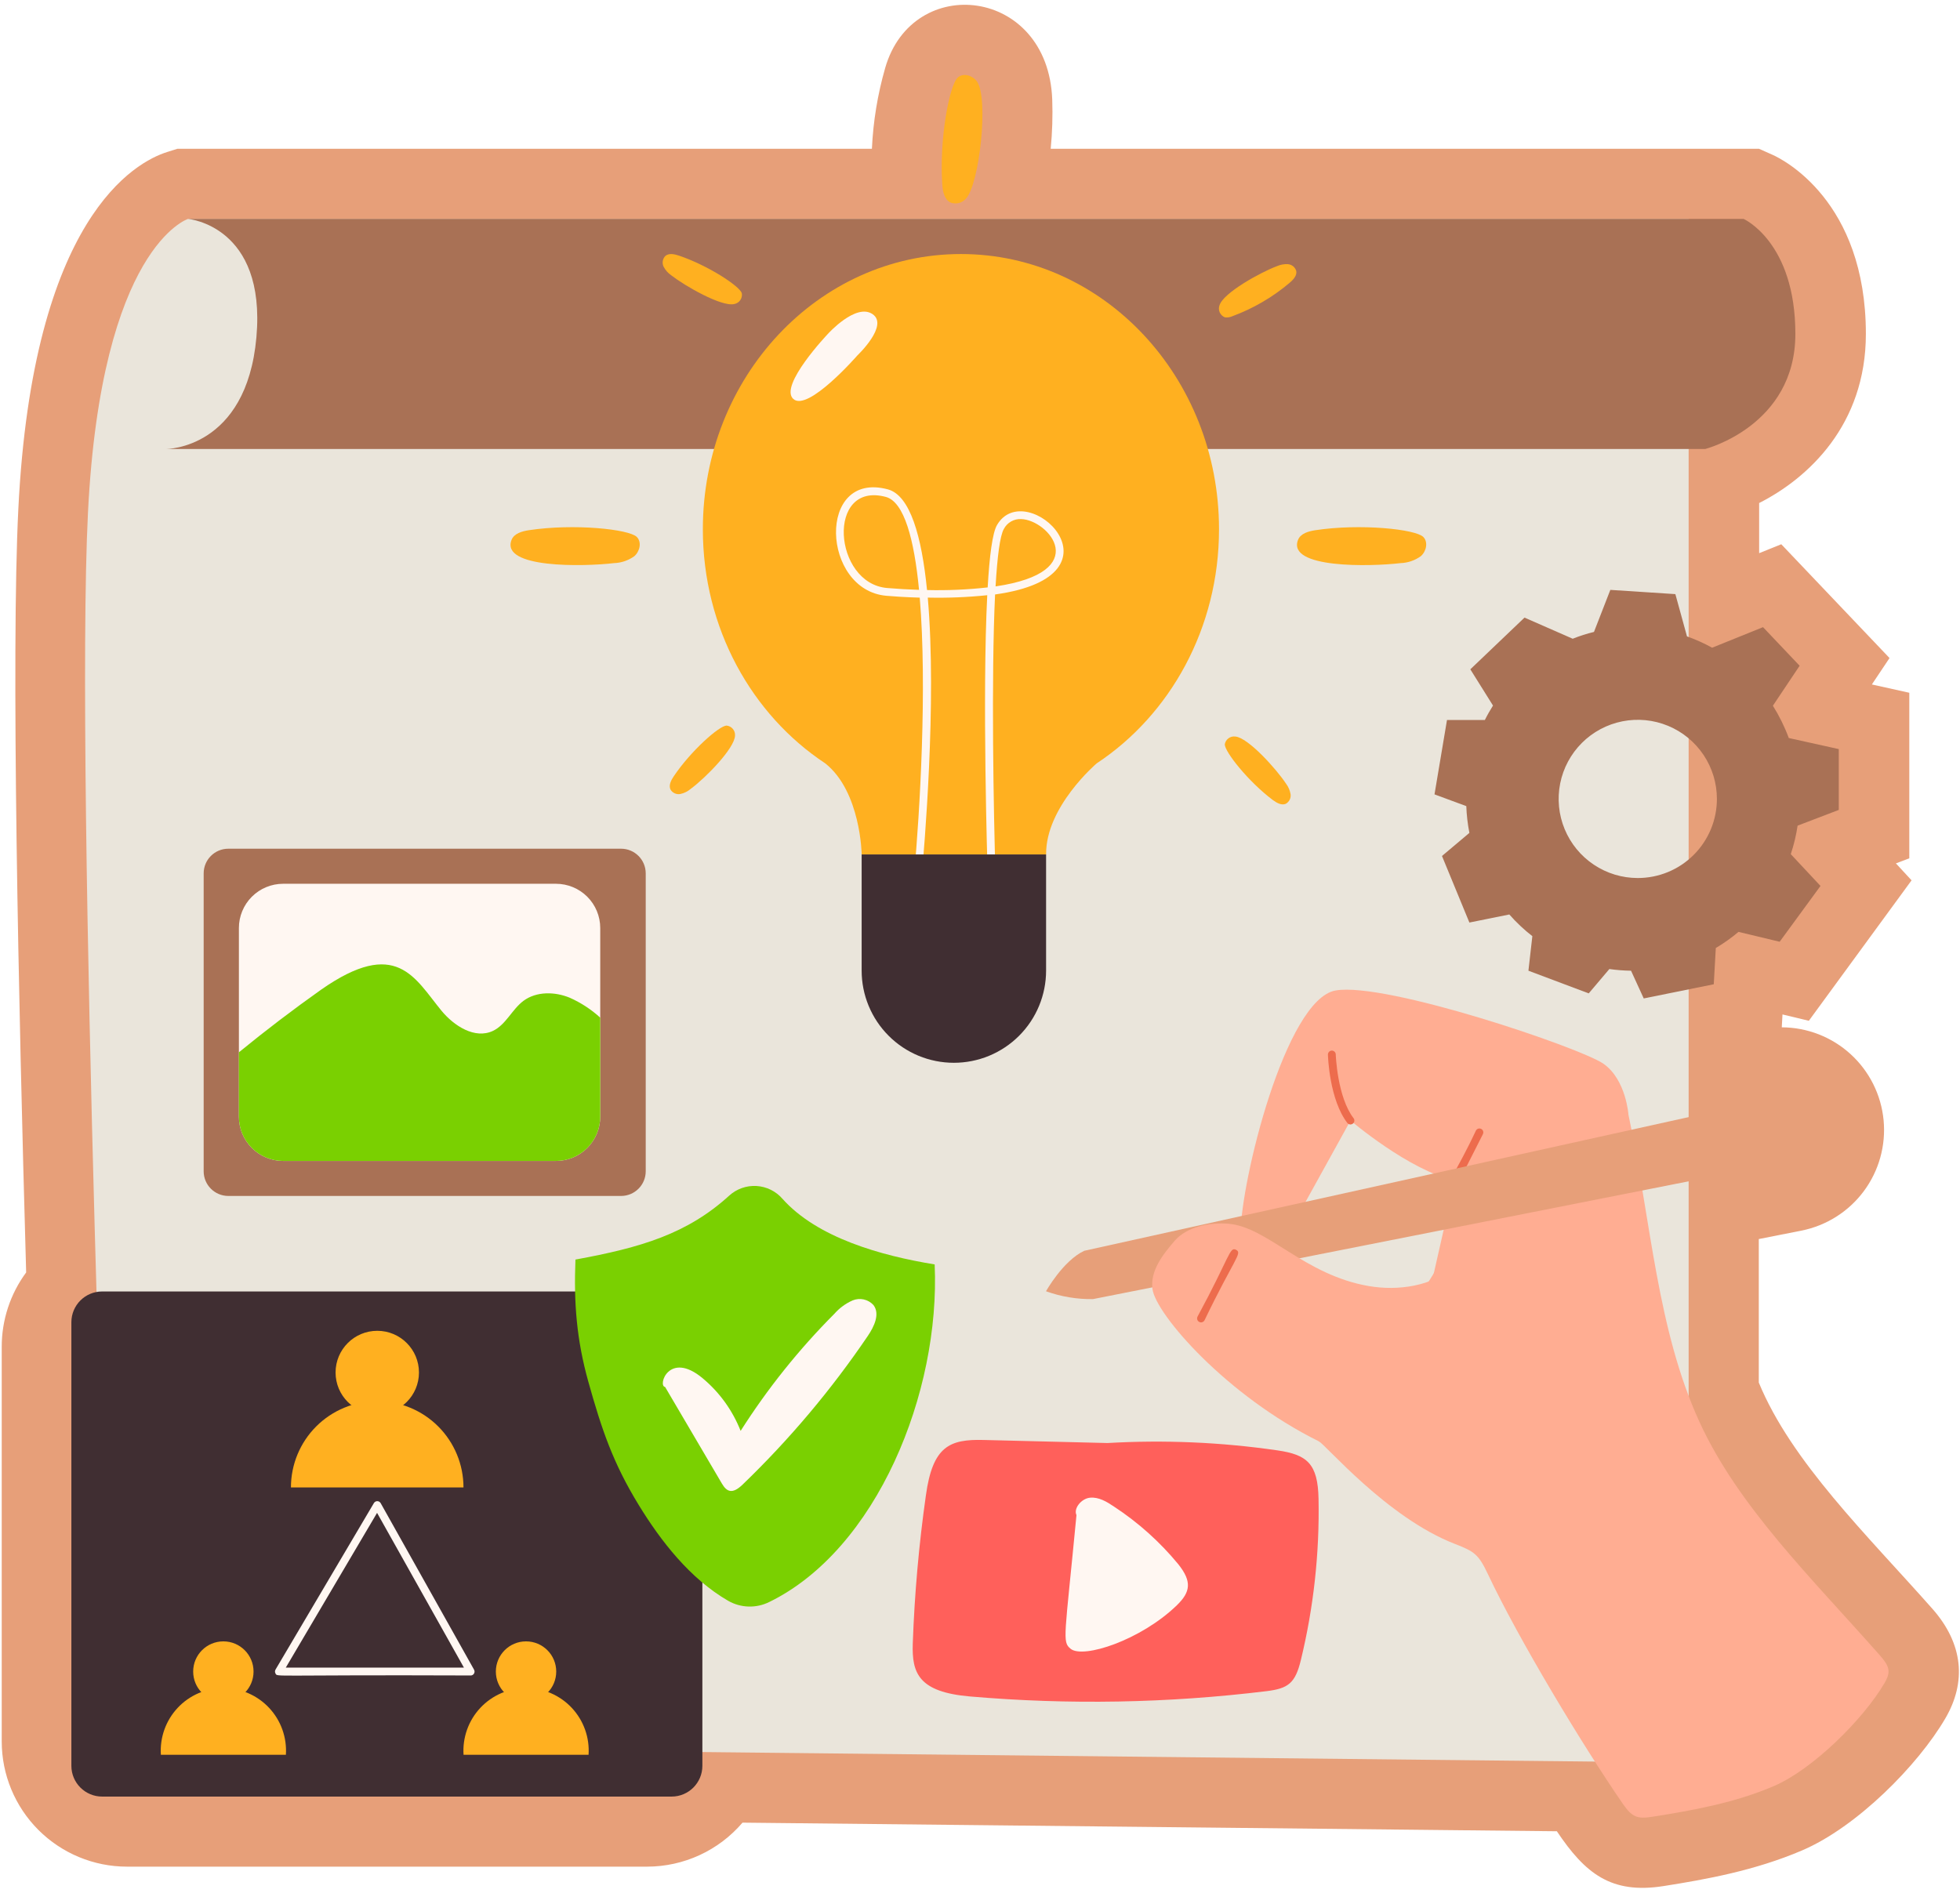
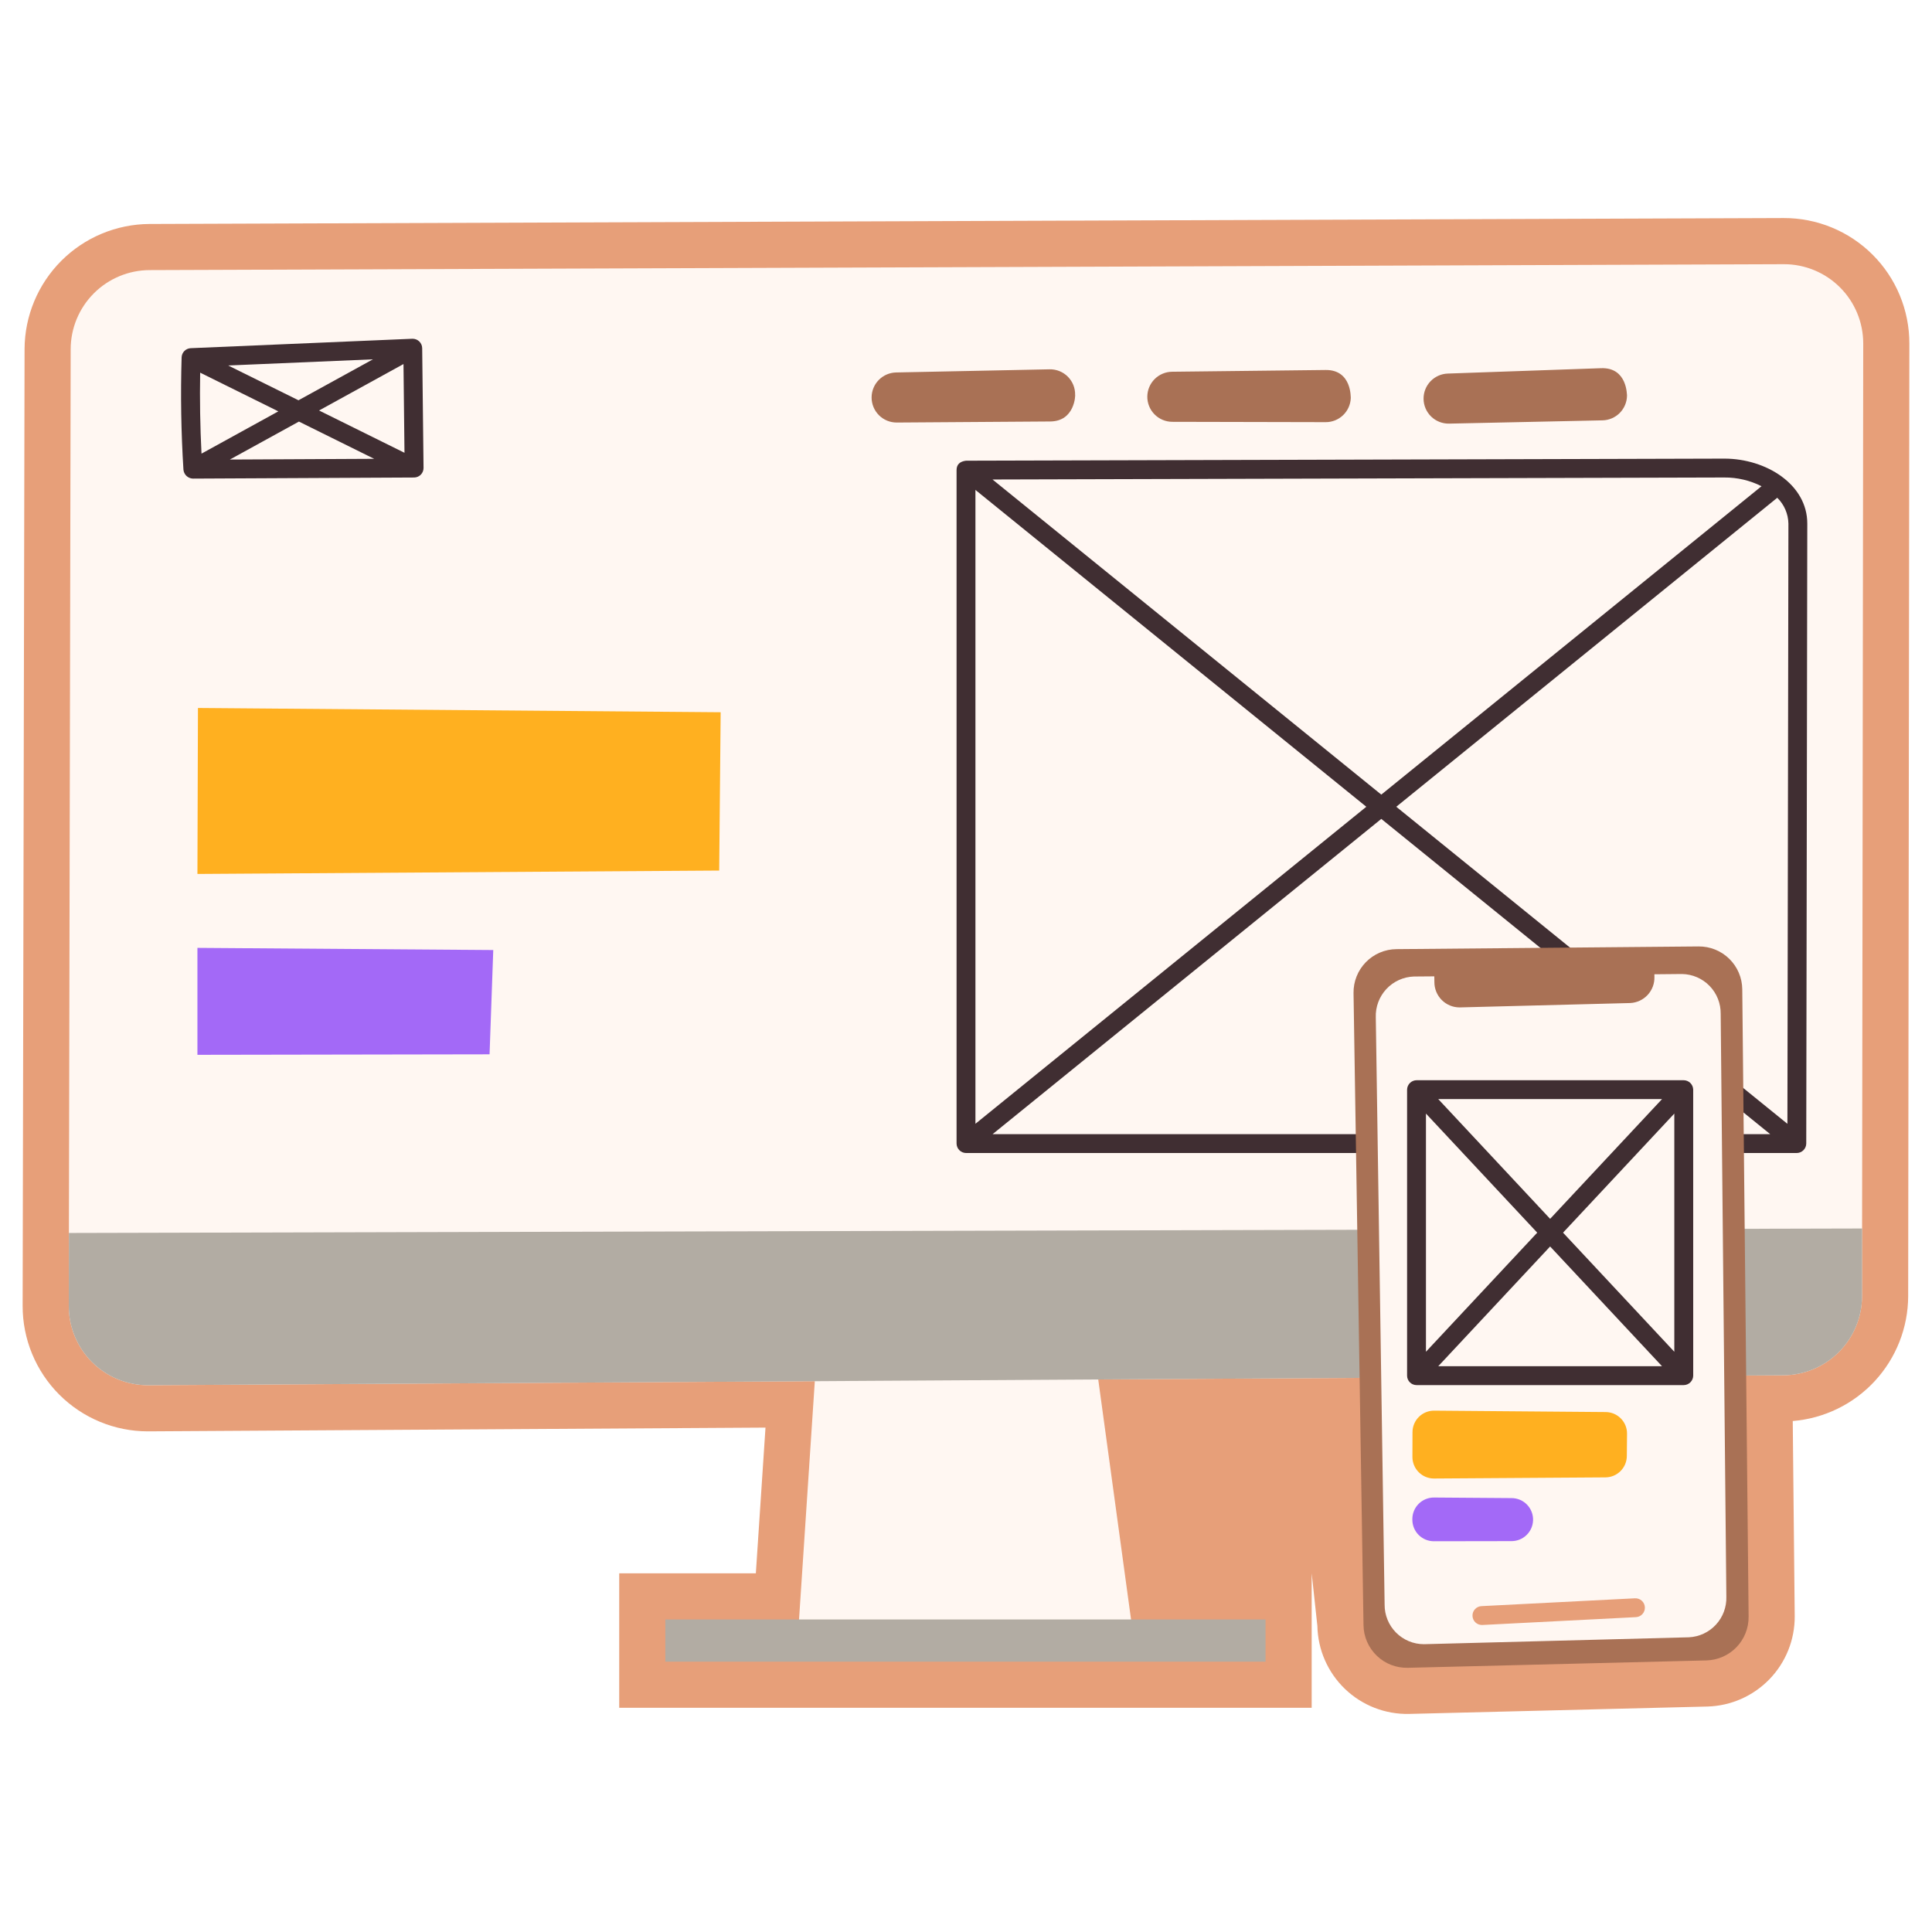
- <svg xmlns="http://www.w3.org/2000/svg" width="352" height="340" viewBox="0 0 352 340" fill="none">
-   <path d="M347.021 288.955C335.251 275.659 321.709 262.545 315.866 248.342V222.566L323.509 221.054C327.994 220.165 331.988 217.642 334.718 213.974C337.447 210.306 338.715 205.754 338.277 201.203C337.839 196.652 335.725 192.426 332.347 189.346C328.968 186.265 324.565 184.55 319.993 184.534L320.12 182.22L324.852 183.359L343.302 158.131L340.489 155.087L342.894 154.173V124.438L336.172 122.947L339.343 118.201L319.902 97.761L315.929 99.364V90.357C324.683 85.927 335.096 76.372 335.096 59.982C335.096 35.992 320.063 28.581 318.348 27.814L315.901 26.724H188.698C188.983 23.785 189.075 20.83 188.973 17.879C188.22 -2.308 163.913 -4.959 158.977 12.191C157.616 16.925 156.814 21.803 156.587 26.724H31.859L30.01 27.308C24.385 29.08 5.879 38.945 3.291 91.454C1.991 117.329 3.291 179.141 4.698 228.563C1.843 232.432 0.305 237.115 0.31 241.923V312.798C0.31 318.765 2.681 324.488 6.9 328.708C11.12 332.927 16.843 335.298 22.81 335.298H116.234C119.488 335.294 122.703 334.585 125.657 333.221C128.611 331.857 131.235 329.869 133.348 327.395L279.599 328.941C284.682 336.528 289.337 340.276 298.78 338.785C306.366 337.59 315.163 336.008 323.614 332.394C333.514 328.175 344.469 317.031 349.327 308.734C353.188 302.188 352.618 295.276 347.021 288.955Z" fill="#E79F79" />
-   <path d="M33.772 39.324C33.772 39.324 18.198 44.246 15.8 92.059C13.402 139.871 20.019 313.585 20.019 313.585L303.266 316.609V39.324H33.772Z" fill="#EAE5DB" />
-   <path d="M120.615 231.98H18.345C15.293 231.98 12.819 234.455 12.819 237.507V317.185C12.819 320.237 15.293 322.712 18.345 322.712H120.615C123.667 322.712 126.141 320.237 126.141 317.185V237.507C126.141 234.455 123.667 231.98 120.615 231.98Z" fill="#402E32" />
-   <path d="M111.537 152.45H41.007C38.56 152.45 36.577 154.433 36.577 156.88V210.395C36.577 212.841 38.56 214.824 41.007 214.824H111.537C113.984 214.824 115.967 212.841 115.967 210.395V156.88C115.967 154.433 113.984 152.45 111.537 152.45Z" fill="#A97155" />
-   <path d="M107.797 166.695V200.593C107.796 201.636 107.589 202.669 107.189 203.633C106.789 204.597 106.203 205.472 105.465 206.209C104.726 206.946 103.85 207.531 102.885 207.929C101.921 208.328 100.888 208.532 99.844 208.531H50.844C48.738 208.531 46.719 207.695 45.23 206.206C43.742 204.717 42.905 202.698 42.905 200.593V166.695C42.904 165.652 43.109 164.619 43.508 163.655C43.906 162.691 44.491 161.815 45.228 161.078C45.965 160.34 46.84 159.754 47.804 159.355C48.768 158.956 49.8 158.75 50.844 158.75H99.851C101.959 158.75 103.979 159.587 105.47 161.077C106.96 162.567 107.797 164.588 107.797 166.695Z" fill="#FFF7F2" />
-   <path d="M107.797 182.797V200.593C107.796 201.636 107.589 202.669 107.189 203.633C106.789 204.597 106.203 205.472 105.465 206.209C104.726 206.946 103.85 207.531 102.885 207.929C101.921 208.328 100.888 208.532 99.844 208.531H50.844C48.738 208.531 46.719 207.695 45.23 206.206C43.742 204.717 42.905 202.698 42.905 200.593V189.02C47.691 185.105 52.613 181.355 57.671 177.77C71.206 168.305 74.448 175.66 79.271 181.531C81.535 184.288 85.29 186.706 88.531 185.173C90.865 184.063 91.948 181.313 94.015 179.773C96.343 178.051 99.641 178.114 102.305 179.211C104.317 180.102 106.172 181.313 107.797 182.797Z" fill="#7AD001" />
-   <path d="M198.901 259.206L176.647 258.657C170.565 258.502 167.506 259.747 166.283 268.606C165.03 277.423 164.244 286.299 163.927 295.198C163.744 300.528 164.947 303.938 174.235 304.733C191.958 306.257 209.791 305.937 227.447 303.777C231.35 303.298 232.608 302.37 233.621 298.208C235.92 288.726 236.988 278.987 236.799 269.232C236.679 262.904 234.753 261.294 229.388 260.52C219.296 259.055 209.081 258.614 198.901 259.206Z" fill="#FF605B" />
-   <path d="M193.325 272.15C191.215 294.249 190.716 294.882 192.27 296.162C194.506 298.004 204.884 294.629 211.367 288.336C213.786 285.973 214.123 284.117 211.599 280.96C208.296 276.955 204.409 273.47 200.068 270.624C198.767 269.745 197.304 268.866 195.743 269.028C194.182 269.19 192.762 270.976 193.325 272.15Z" fill="#FFF7F2" />
-   <path d="M33.772 39.324C33.772 39.324 47.834 40.52 46.048 60.587C44.262 80.654 29.877 80.647 29.877 80.647H306.261C306.261 80.647 322.433 76.499 322.433 59.982C322.433 43.466 313.144 39.324 313.144 39.324H33.772Z" fill="#A97155" />
-   <path d="M67.754 254.023C71.89 254.023 75.242 250.671 75.242 246.535C75.242 242.399 71.89 239.047 67.754 239.047C63.618 239.047 60.266 242.399 60.266 246.535C60.266 250.671 63.618 254.023 67.754 254.023Z" fill="#FFB020" />
-   <path d="M83.251 267.179H52.25C52.25 265.144 52.651 263.13 53.429 261.25C54.208 259.37 55.349 257.662 56.788 256.223C58.227 254.785 59.935 253.644 61.814 252.865C63.694 252.086 65.709 251.686 67.743 251.686C69.778 251.686 71.793 252.086 73.672 252.865C75.552 253.644 77.26 254.785 78.699 256.223C80.138 257.662 81.279 259.37 82.057 261.25C82.836 263.13 83.237 265.144 83.237 267.179H83.251Z" fill="#FFB020" />
-   <path d="M40.114 305.675C43.108 305.675 45.535 303.248 45.535 300.254C45.535 297.26 43.108 294.833 40.114 294.833C37.12 294.833 34.693 297.26 34.693 300.254C34.693 303.248 37.12 305.675 40.114 305.675Z" fill="#FFB020" />
-   <path d="M51.343 315.209H28.892C28.791 313.673 29.005 312.132 29.523 310.681C30.041 309.231 30.852 307.903 31.904 306.778C32.956 305.654 34.228 304.757 35.641 304.145C37.054 303.532 38.578 303.216 40.118 303.216C41.658 303.216 43.181 303.532 44.594 304.145C46.007 304.757 47.279 305.654 48.331 306.778C49.384 307.903 50.194 309.231 50.712 310.681C51.23 312.132 51.445 313.673 51.343 315.209Z" fill="#FFB020" />
-   <path d="M94.472 305.675C97.466 305.675 99.894 303.248 99.894 300.254C99.894 297.26 97.466 294.833 94.472 294.833C91.478 294.833 89.051 297.26 89.051 300.254C89.051 303.248 91.478 305.675 94.472 305.675Z" fill="#FFB020" />
-   <path d="M105.687 315.209H83.251C83.149 313.673 83.364 312.132 83.882 310.681C84.4 309.231 85.21 307.903 86.262 306.778C87.315 305.654 88.587 304.757 90 304.145C91.412 303.532 92.936 303.216 94.476 303.216C96.016 303.216 97.54 303.532 98.953 304.145C100.365 304.757 101.637 305.654 102.69 306.778C103.742 307.903 104.552 309.231 105.07 310.681C105.589 312.132 105.803 313.673 105.701 315.209H105.687Z" fill="#FFB020" />
-   <path d="M84.523 300.957C48.383 300.816 49.866 301.281 49.48 300.606C49.418 300.499 49.385 300.377 49.385 300.254C49.385 300.131 49.418 300.009 49.48 299.902L67.149 269.991C67.212 269.885 67.301 269.798 67.409 269.737C67.516 269.677 67.638 269.646 67.761 269.647C67.884 269.648 68.005 269.682 68.111 269.745C68.217 269.808 68.305 269.898 68.365 270.005L85.135 299.916C85.195 300.023 85.226 300.144 85.225 300.267C85.224 300.389 85.191 300.51 85.129 300.616C85.067 300.721 84.979 300.809 84.873 300.87C84.766 300.932 84.646 300.964 84.523 300.964V300.957ZM51.322 299.551H83.321L67.719 271.749L51.322 299.551Z" fill="#FFF7F2" />
-   <path d="M175.437 14.609C174.664 13.562 173.025 13.041 172.034 13.906C170.515 15.179 168.666 24.966 169.222 33.123C169.306 34.374 169.58 35.837 170.712 36.385C171.189 36.564 171.71 36.593 172.204 36.467C172.698 36.341 173.142 36.067 173.475 35.682C175.887 33.151 177.624 17.605 175.437 14.609Z" fill="#FFB020" />
-   <path d="M251.529 101.15C252.838 101.106 254.104 100.673 255.165 99.906C256.149 99.055 256.529 97.381 255.615 96.453C254.208 95.047 244.322 94.013 236.236 95.237C234.992 95.427 233.558 95.82 233.108 96.995C231.132 102.134 246.108 101.797 251.529 101.15Z" fill="#FFB020" />
-   <path d="M110.279 101.15C111.589 101.107 112.858 100.673 113.921 99.906C114.905 99.055 115.285 97.381 114.371 96.453C112.965 95.047 103.072 94.013 94.986 95.237C93.748 95.427 92.314 95.82 91.864 96.995C89.888 102.113 104.822 101.797 110.279 101.15Z" fill="#FFB020" />
-   <path d="M131.879 54.61C132.313 54.526 132.698 54.275 132.949 53.911C133.2 53.547 133.298 53.098 133.222 52.663C132.814 51.383 127.161 47.677 121.901 45.906C121.093 45.638 120.101 45.427 119.469 45.997C119.232 46.249 119.078 46.567 119.026 46.908C118.975 47.25 119.029 47.599 119.18 47.909C119.503 48.522 119.968 49.048 120.537 49.442C122.935 51.32 129.594 55.166 131.879 54.61Z" fill="#FFB020" />
-   <path d="M219.01 54.842C218.858 55.258 218.874 55.716 219.056 56.119C219.237 56.522 219.569 56.839 219.98 57.001C220.448 57.063 220.924 56.99 221.351 56.79C225.096 55.403 228.57 53.373 231.617 50.792C232.264 50.237 232.953 49.498 232.798 48.683C232.703 48.35 232.509 48.053 232.242 47.834C231.974 47.614 231.646 47.481 231.3 47.452C230.61 47.412 229.92 47.54 229.29 47.825C226.442 48.887 219.713 52.578 219.01 54.842Z" fill="#FFB020" />
-   <path d="M221.85 132.298C221.414 132.242 220.973 132.356 220.62 132.619C220.267 132.881 220.03 133.271 219.959 133.705C219.959 135.041 224.136 140.349 228.565 143.689C229.268 144.202 230.119 144.709 230.9 144.392C231.205 144.228 231.453 143.974 231.61 143.665C231.767 143.356 231.826 143.006 231.779 142.663C231.664 141.979 231.387 141.332 230.97 140.778C229.163 138.05 224.129 132.488 221.85 132.298Z" fill="#FFB020" />
-   <path d="M132.005 132.137C132.037 131.696 131.895 131.26 131.61 130.923C131.325 130.585 130.919 130.372 130.48 130.33C129.137 130.386 124.074 134.865 120.98 139.47C120.509 140.173 120.045 141.08 120.425 141.84C120.604 142.136 120.871 142.37 121.188 142.509C121.505 142.649 121.857 142.688 122.197 142.62C122.874 142.475 123.505 142.163 124.032 141.713C126.781 139.688 131.942 134.387 132.005 132.137Z" fill="#FFB020" />
-   <path d="M218.926 95.068C218.926 67.766 198.176 45.631 172.576 45.631C146.975 45.631 126.226 67.766 126.226 95.068C126.226 112.836 135.022 128.41 148.212 137.122C154.597 142.198 154.751 153.484 154.751 153.484H187.876C187.763 144.948 196.953 137.122 196.953 137.122C210.137 128.41 218.926 112.836 218.926 95.068Z" fill="#FFB020" />
-   <path d="M164.848 158.005H164.785C164.6 157.987 164.429 157.896 164.31 157.752C164.191 157.609 164.135 157.424 164.152 157.238C165.2 145.988 166.522 123.425 165.179 107.352C162.458 107.274 160.257 107.113 159.216 107.021C147.516 106.044 146.637 84.458 159.455 87.903C163.456 88.979 165.53 96.341 166.487 105.988C170.124 106.077 173.762 105.919 177.378 105.516C177.702 99.891 178.229 95.729 179.052 94.316C184.241 85.358 203.338 103.351 178.707 106.782C178.004 121.611 178.433 146.073 178.791 157.28C178.791 157.467 178.717 157.646 178.585 157.778C178.454 157.91 178.275 157.984 178.088 157.984C177.902 157.984 177.723 157.91 177.591 157.778C177.459 157.646 177.385 157.467 177.385 157.28C177.329 155.558 176.387 125.014 177.301 106.916C173.753 107.282 170.186 107.426 166.62 107.345C168.287 126.329 165.917 152.935 165.538 157.33C165.53 157.509 165.455 157.679 165.327 157.804C165.199 157.929 165.028 158.001 164.848 158.005ZM159.329 105.622C161.22 105.784 163.14 105.889 165.052 105.952C164.18 96.868 162.38 90.146 159.09 89.26C148.36 86.384 149.605 104.806 159.329 105.622ZM180.282 95.019C179.579 96.242 179.101 100.074 178.798 105.334C196.482 102.725 188.277 93.38 183.404 93.24C182.768 93.204 182.135 93.354 181.581 93.669C181.027 93.985 180.576 94.453 180.282 95.019Z" fill="#FFF7F2" />
-   <path d="M148.677 59.982C148.677 59.982 139.846 69.27 142.468 71.661C145.091 74.052 153.992 63.828 153.992 63.828C153.992 63.828 159.688 58.442 156.692 56.417C153.697 54.392 148.677 59.982 148.677 59.982Z" fill="#FFF7F2" />
-   <path d="M154.745 153.484V174.345C154.745 176.52 155.173 178.673 156.005 180.682C156.837 182.691 158.057 184.516 159.595 186.054C161.132 187.592 162.958 188.811 164.966 189.644C166.975 190.476 169.129 190.904 171.303 190.904C173.478 190.905 175.632 190.477 177.642 189.646C179.652 188.814 181.478 187.594 183.016 186.057C184.555 184.519 185.775 182.693 186.608 180.684C187.44 178.674 187.869 176.52 187.869 174.345V153.484H154.745Z" fill="#402E32" />
-   <path d="M330.23 145.482V134.556L321.251 132.566C320.501 130.539 319.544 128.596 318.397 126.765L323.199 119.586L316.625 112.653L307.484 116.345C306.037 115.545 304.528 114.866 302.97 114.313L300.882 106.719L289.203 105.959L286.264 113.511C284.963 113.825 283.687 114.234 282.446 114.734L273.79 110.938L264.059 120.226L268.13 126.737C267.603 127.581 267.111 128.438 266.668 129.331H259.868L257.625 142.691L263.335 144.8C263.394 146.415 263.579 148.023 263.89 149.609L258.968 153.758L263.89 165.711L271.062 164.263C272.313 165.69 273.697 166.994 275.197 168.158L274.493 174.366L285.322 178.437L289.027 174.064C290.318 174.247 291.619 174.348 292.922 174.366L295.201 179.345L307.779 176.799L308.145 170.288C309.58 169.434 310.944 168.465 312.223 167.391L319.613 169.163L326.947 159.137L321.61 153.427C322.166 151.76 322.575 150.047 322.833 148.309L330.23 145.482ZM294.125 157.716C291.315 157.715 288.568 156.881 286.233 155.319C283.897 153.757 282.077 151.537 281.002 148.941C279.927 146.345 279.646 143.488 280.195 140.732C280.744 137.976 282.097 135.445 284.084 133.458C286.071 131.471 288.602 130.118 291.358 129.57C294.114 129.021 296.97 129.302 299.567 130.376C302.163 131.451 304.382 133.271 305.944 135.607C307.506 137.943 308.341 140.689 308.342 143.499C308.343 145.367 307.976 147.216 307.262 148.941C306.547 150.666 305.5 152.234 304.18 153.554C302.859 154.875 301.292 155.922 299.567 156.636C297.841 157.35 295.992 157.717 294.125 157.716Z" fill="#A97155" />
-   <path d="M130.958 214.768C123.392 221.645 115.144 224.091 103.346 226.25C103.036 234.076 103.557 240.678 105.666 248.216C108.057 256.752 110.082 262.784 114.715 270.343C118.674 276.812 123.919 283.576 130.789 287.556C131.904 288.189 133.158 288.54 134.44 288.576C135.722 288.613 136.994 288.335 138.143 287.766C157.458 278.345 168.898 250.156 167.858 227.122C158.183 225.547 146.764 222.327 140.527 215.338C139.943 214.662 139.229 214.11 138.428 213.715C137.626 213.319 136.754 213.088 135.862 213.035C134.971 212.982 134.077 213.108 133.235 213.406C132.392 213.703 131.618 214.166 130.958 214.768Z" fill="#7AD001" />
-   <path d="M119.448 249.137L129.657 266.504C130.494 267.91 131.464 268.501 133.362 266.673C141.772 258.574 149.312 249.619 155.862 239.954C156.987 238.288 158.084 236.009 156.861 234.413C156.395 233.909 155.786 233.56 155.116 233.413C154.446 233.266 153.747 233.328 153.113 233.591C151.862 234.145 150.746 234.966 149.844 235.995C143.486 242.374 137.842 249.425 133.011 257.026C131.559 253.334 129.199 250.069 126.148 247.534C120.144 242.57 118.063 248.968 119.448 249.137Z" fill="#FFF7F2" />
-   <path d="M292.458 200.234C296.544 219.577 297.598 238.794 305.213 255.416C312.16 270.582 325.231 283.33 337.557 297.28C339.322 299.277 339.666 300.275 338.422 302.356C334.618 308.853 325.54 317.825 318.615 320.806C311.689 323.788 304.208 325.166 296.776 326.333C294.069 326.762 293.119 326.452 291.404 323.949C284.14 313.402 272.715 294.418 267.237 282.795C265.522 279.167 264.79 278.689 261.261 277.318C249.026 272.565 238.015 259.409 236.792 258.854C237.495 250.466 245.778 244.327 251.115 237.816C266.604 218.98 264.636 200.607 292.458 200.234Z" fill="#FFAD92" />
-   <path d="M292.459 200.234C292.459 200.234 292.037 193.955 287.994 191.094C283.951 188.232 248.844 176.328 239.858 177.917C230.872 179.506 222.793 212.279 222.793 221.708C222.793 231.137 231.266 231.812 234.106 216.54L242.544 201.268C242.544 201.268 253.055 210.254 261.275 212.054L256.241 234.287L292.459 200.234Z" fill="#FFAD92" />
-   <path d="M242.002 201.753C238.754 197.577 238.487 189.8 238.487 189.441C238.481 189.255 238.55 189.074 238.678 188.938C238.806 188.802 238.982 188.723 239.169 188.717C239.355 188.712 239.536 188.78 239.672 188.908C239.808 189.036 239.887 189.213 239.893 189.399C239.893 189.477 240.153 197.077 243.113 200.888C243.212 201.036 243.251 201.215 243.223 201.39C243.195 201.565 243.102 201.724 242.963 201.833C242.823 201.942 242.647 201.995 242.47 201.98C242.294 201.965 242.129 201.884 242.009 201.753H242.002Z" fill="#ED6C4D" />
-   <path d="M260.965 212.729C259.791 212.131 261.394 210.908 265.058 203.089C265.1 203.006 265.157 202.933 265.228 202.873C265.298 202.812 265.38 202.766 265.468 202.738C265.556 202.709 265.649 202.698 265.742 202.705C265.834 202.712 265.924 202.738 266.007 202.78C266.089 202.822 266.163 202.88 266.223 202.95C266.284 203.02 266.329 203.102 266.358 203.19C266.387 203.278 266.398 203.371 266.391 203.464C266.384 203.556 266.358 203.646 266.316 203.729L261.915 212.419C261.873 212.502 261.815 212.576 261.745 212.637C261.674 212.697 261.593 212.743 261.504 212.772C261.416 212.801 261.323 212.812 261.231 212.804C261.138 212.797 261.048 212.771 260.965 212.729Z" fill="#ED6C4D" />
-   <path d="M194.717 224.675L318.671 197.253C319.451 197.08 320.258 197.069 321.042 197.221C321.826 197.372 322.57 197.683 323.229 198.134C323.888 198.585 324.448 199.166 324.873 199.842C325.299 200.517 325.581 201.273 325.702 202.062C325.932 203.549 325.578 205.067 324.715 206.299C323.851 207.531 322.545 208.381 321.069 208.672L196.292 233.352C193.418 233.395 190.559 232.918 187.854 231.945C187.854 231.945 190.899 226.475 194.717 224.675Z" fill="#E79F79" />
-   <path d="M210.973 222.868C208.815 225.364 206.516 228.31 206.98 231.58C207.634 236.136 220.283 250.698 236.82 258.882C240.708 260.809 242.073 260 243.901 257.75C251.305 248.652 258.947 239.068 261.289 227.579C257.07 231.01 251.178 231.924 245.82 231.01C234.275 229.027 227.68 220.463 220.712 219.823C217.119 219.507 213.097 220.414 210.973 222.868Z" fill="#FFAD92" />
-   <path d="M215.072 236.488C220.922 225.666 220.81 223.902 221.991 224.499C223.172 225.097 221.668 226.053 216.324 237.156C216.235 237.322 216.084 237.445 215.904 237.5C215.724 237.555 215.53 237.536 215.364 237.447C215.198 237.359 215.074 237.208 215.019 237.028C214.965 236.848 214.984 236.654 215.072 236.488Z" fill="#ED6C4D" />
+ <svg xmlns="http://www.w3.org/2000/svg" width="360" height="360" viewBox="0 0 360 360" fill="none">
+   <path d="M332.35 40.63L27.85 41.734C21.685 41.77 15.782 44.236 11.424 48.598C7.067 52.96 4.606 58.865 4.577 65.031L4.219 243.324C4.212 246.394 4.812 249.434 5.982 252.272C7.152 255.109 8.871 257.688 11.039 259.861C13.207 262.033 15.783 263.756 18.618 264.932C21.454 266.108 24.493 266.713 27.563 266.712L142.639 266.013L140.84 293.169H115.383V318.222H244.412V293.169L245.474 302.971C245.518 305.169 245.994 307.336 246.876 309.35C247.758 311.363 249.028 313.183 250.613 314.706C252.199 316.228 254.069 317.423 256.117 318.223C258.164 319.022 260.349 319.41 262.547 319.365L318.174 317.987C322.543 317.861 326.689 316.03 329.726 312.885C332.762 309.741 334.447 305.533 334.42 301.163L334.053 264.788C339.897 264.309 345.349 261.655 349.331 257.352C353.313 253.048 355.536 247.407 355.561 241.543L355.781 64.02C355.787 60.943 355.184 57.896 354.008 55.053C352.832 52.21 351.106 49.627 348.928 47.454C346.751 45.28 344.165 43.558 341.32 42.387C338.475 41.216 335.427 40.619 332.35 40.63Z" fill="#E79F79" />
+   <path d="M152.5 247.229L148.762 303.66L211.03 303.77L203.614 249.538L152.5 247.229Z" fill="#FFF7F2" />
+   <path d="M123.975 301.764H235.817V309.627H123.975V301.764Z" fill="#B2ACA3" />
+   <path d="M347.186 64.005L346.975 228.912L346.963 241.535C346.954 245.428 345.408 249.159 342.661 251.918C339.915 254.677 336.19 256.24 332.297 256.266L27.655 258.117C25.708 258.129 23.779 257.754 21.977 257.016C20.175 256.278 18.537 255.191 17.158 253.817C15.778 252.443 14.684 250.81 13.939 249.011C13.193 247.213 12.811 245.284 12.815 243.337L12.839 229.746L13.17 65.048C13.18 61.15 14.733 57.414 17.488 54.657C20.243 51.899 23.978 50.343 27.876 50.329L180 49.781L332.381 49.229C334.324 49.224 336.25 49.603 338.046 50.343C339.843 51.084 341.476 52.171 342.851 53.544C344.226 54.917 345.317 56.547 346.061 58.343C346.805 60.138 347.187 62.062 347.186 64.005Z" fill="#FFF7F2" />
+   <path d="M346.977 228.912L346.965 241.535C346.956 245.428 345.41 249.16 342.663 251.919C339.916 254.678 336.19 256.24 332.297 256.266L27.655 258.117C25.708 258.129 23.779 257.754 21.977 257.016C20.175 256.278 18.537 255.191 17.158 253.817C15.778 252.443 14.684 250.81 13.939 249.011C13.193 247.213 12.811 245.284 12.815 243.338L12.839 229.746L346.977 228.912Z" fill="#B2ACA3" />
+   <path d="M336.762 97.573C336.776 90.237 329.056 85.458 321.319 85.458H321.273L179.995 85.844C178.912 85.98 178.242 86.502 178.242 87.602V213.09C178.249 213.554 178.437 213.997 178.765 214.325C179.093 214.653 179.536 214.841 180 214.848H334.811C335.275 214.84 335.718 214.652 336.046 214.324C336.374 213.996 336.561 213.554 336.569 213.09L336.762 97.573ZM333.246 97.566L333.059 209.407L260.175 150.328L331.166 92.751C332.462 94.022 333.208 95.751 333.246 97.566V97.566ZM181.758 91.29L254.592 150.328L181.758 209.4V91.29ZM257.384 152.591L329.851 211.332H184.958L257.384 152.591ZM321.282 88.973C323.697 88.953 326.081 89.511 328.236 90.6L257.383 148.065L184.943 89.347L321.282 88.973Z" fill="#402E32" />
+   <path d="M36.886 131.921L36.788 162.849L134.011 162.216L134.285 132.716L36.886 131.921Z" fill="#FFB020" />
+   <path d="M36.788 176.622V196.55L91.223 196.457L91.912 177.025L36.788 176.622Z" fill="#A369F7" />
+   <path d="M162.41 74.039C162.406 74.657 162.525 75.269 162.76 75.841C162.994 76.412 163.34 76.931 163.777 77.368C164.214 77.805 164.734 78.15 165.305 78.385C165.877 78.619 166.49 78.737 167.107 78.733L195.692 78.536C200.345 78.504 200.384 73.492 200.333 73.607C200.35 72.976 200.239 72.348 200.007 71.761C199.774 71.174 199.425 70.64 198.98 70.192C198.535 69.744 198.003 69.391 197.418 69.154C196.832 68.918 196.205 68.802 195.573 68.816L166.977 69.403C165.762 69.429 164.605 69.927 163.752 70.793C162.899 71.659 162.417 72.824 162.41 74.039Z" fill="#A97155" />
+   <path d="M213.785 73.863C213.776 74.481 213.889 75.094 214.119 75.668C214.348 76.242 214.69 76.764 215.123 77.204C215.556 77.645 216.072 77.995 216.641 78.235C217.211 78.474 217.822 78.598 218.44 78.6L247.025 78.662C248.235 78.665 249.399 78.198 250.27 77.359C251.142 76.52 251.654 75.376 251.698 74.167C251.671 74.097 251.909 68.885 246.997 68.941L218.396 69.269C217.181 69.283 216.018 69.771 215.157 70.629C214.296 71.487 213.804 72.648 213.785 73.863Z" fill="#A97155" />
+   <path d="M265.259 74.311C265.265 74.928 265.393 75.539 265.636 76.107C265.879 76.675 266.232 77.189 266.675 77.619C267.119 78.049 267.643 78.387 268.218 78.613C268.793 78.839 269.407 78.949 270.025 78.936L298.604 78.325C299.813 78.299 300.965 77.805 301.817 76.946C302.668 76.087 303.153 74.931 303.169 73.721C303.14 73.651 303.253 68.435 298.346 68.607L269.762 69.609C268.547 69.652 267.396 70.167 266.555 71.045C265.714 71.923 265.25 73.095 265.259 74.311Z" fill="#A97155" />
+   <path d="M78.921 87.196L78.668 64.859C78.662 64.625 78.61 64.394 78.515 64.18C78.419 63.965 78.283 63.772 78.112 63.611C77.942 63.449 77.742 63.323 77.523 63.239C77.304 63.156 77.07 63.116 76.836 63.122L35.525 64.88C35.082 64.903 34.664 65.091 34.352 65.406C34.041 65.722 33.859 66.143 33.842 66.586C33.631 73.538 33.747 80.586 34.183 87.532C34.227 87.973 34.429 88.383 34.752 88.687C35.075 88.99 35.498 89.165 35.941 89.18L77.162 88.976H77.174C77.641 88.969 78.086 88.778 78.413 88.445C78.74 88.112 78.922 87.663 78.921 87.196ZM37.296 69.439L51.862 76.651L37.547 84.529C37.292 79.512 37.21 74.461 37.299 69.439H37.296ZM42.517 68.103L69.489 66.956L55.617 74.586L42.517 68.103ZM55.701 78.554L69.722 85.496L42.839 85.629L55.701 78.554ZM59.453 76.489L75.184 67.836L75.37 84.37L59.453 76.489Z" fill="#402E32" />
+   <path d="M252.211 185.051L254.069 302.836C254.085 303.901 254.313 304.953 254.739 305.93C255.164 306.907 255.779 307.79 256.548 308.527C257.316 309.265 258.224 309.844 259.217 310.229C260.211 310.614 261.271 310.798 262.336 310.771L317.964 309.394C320.082 309.341 322.094 308.457 323.565 306.933C325.037 305.409 325.85 303.368 325.828 301.25L324.647 184.34C324.625 182.203 323.756 180.162 322.23 178.664C320.705 177.167 318.647 176.337 316.51 176.356L260.205 176.858C259.141 176.868 258.089 177.087 257.111 177.505C256.132 177.922 255.246 178.529 254.503 179.291C253.76 180.052 253.175 180.953 252.781 181.942C252.388 182.93 252.194 183.987 252.211 185.051Z" fill="#A97155" />
+   <path d="M321.68 297.522C321.741 299.448 321.043 301.32 319.736 302.735C318.429 304.151 316.618 304.995 314.694 305.086L265.338 306.371C264.371 306.373 263.413 306.183 262.52 305.813C261.627 305.442 260.816 304.898 260.134 304.213C259.452 303.527 258.912 302.713 258.547 301.818C258.181 300.923 257.997 299.964 258.004 298.997L256.359 189.572C256.324 188.606 256.48 187.643 256.818 186.737C257.156 185.831 257.669 185.001 258.328 184.294C258.987 183.586 259.78 183.016 260.66 182.616C261.539 182.216 262.49 181.993 263.456 181.96L267.261 181.929L267.277 182.976C267.272 183.598 267.39 184.215 267.624 184.791C267.859 185.368 268.206 185.891 268.645 186.333C269.084 186.774 269.606 187.123 270.181 187.361C270.756 187.598 271.373 187.719 271.995 187.717L303.782 186.9C305.02 186.838 306.185 186.292 307.025 185.381C307.866 184.469 308.316 183.264 308.277 182.024L308.269 181.541L313.415 181.493C315.355 181.523 317.203 182.321 318.555 183.712C319.907 185.104 320.651 186.975 320.625 188.914L321.68 297.522Z" fill="#FFF7F2" />
+   <path d="M263.199 266.853L263.185 271.478C263.183 272.008 263.286 272.532 263.488 273.022C263.691 273.512 263.988 273.956 264.363 274.33C264.738 274.704 265.184 275 265.674 275.201C266.164 275.401 266.689 275.503 267.219 275.499L299.154 275.288C300.206 275.282 301.213 274.861 301.958 274.118C302.704 273.375 303.127 272.369 303.136 271.317L303.175 267.161C303.18 266.634 303.081 266.111 302.884 265.623C302.686 265.134 302.395 264.689 302.026 264.313C301.656 263.938 301.217 263.638 300.731 263.433C300.246 263.227 299.725 263.119 299.199 263.115L267.24 262.854C266.712 262.85 266.188 262.95 265.698 263.149C265.209 263.348 264.764 263.641 264.388 264.013C264.013 264.385 263.714 264.827 263.51 265.314C263.306 265.802 263.201 266.324 263.199 266.853Z" fill="#FFB020" />
+   <path d="M263.171 283.051V283.182C263.171 283.708 263.275 284.23 263.477 284.717C263.679 285.204 263.975 285.646 264.348 286.018C264.721 286.39 265.164 286.685 265.651 286.886C266.138 287.087 266.66 287.19 267.187 287.189L281.665 287.165C282.703 287.163 283.699 286.759 284.445 286.038C285.191 285.317 285.628 284.334 285.664 283.298C285.683 282.762 285.594 282.228 285.403 281.728C285.212 281.227 284.923 280.77 284.552 280.383C284.181 279.997 283.737 279.688 283.245 279.476C282.753 279.264 282.223 279.153 281.687 279.149L267.209 279.043C266.681 279.039 266.156 279.14 265.666 279.339C265.177 279.539 264.731 279.833 264.356 280.206C263.981 280.579 263.683 281.022 263.479 281.51C263.276 281.998 263.171 282.522 263.171 283.051Z" fill="#A369F7" />
+   <path d="M315.501 203.015C315.487 202.555 315.297 202.119 314.969 201.797C314.642 201.474 314.202 201.291 313.743 201.285H263.948C263.484 201.291 263.04 201.478 262.712 201.807C262.384 202.135 262.197 202.579 262.19 203.043V256.364C262.2 256.824 262.389 257.263 262.718 257.586C263.046 257.909 263.488 258.091 263.948 258.093H313.747C314.211 258.086 314.654 257.899 314.983 257.57C315.311 257.242 315.498 256.799 315.505 256.335C315.503 256.219 315.501 203.087 315.501 203.015ZM286.441 229.689L265.706 251.88V207.499L286.441 229.689ZM267.996 204.799H309.697L288.844 227.114L267.996 204.799ZM288.844 232.263L309.694 254.577H267.996L288.844 232.263ZM291.25 229.689L311.985 207.499V251.88L291.25 229.689Z" fill="#402E32" />
+   <path d="M276.178 302.794C275.712 302.805 275.26 302.631 274.922 302.31C274.584 301.989 274.388 301.546 274.376 301.08C274.364 300.614 274.538 300.162 274.86 299.824C275.181 299.486 275.624 299.29 276.09 299.278L304.628 297.822C304.861 297.807 305.094 297.838 305.314 297.913C305.535 297.989 305.738 298.108 305.912 298.263C306.086 298.418 306.228 298.606 306.328 298.816C306.429 299.026 306.487 299.254 306.499 299.487C306.511 299.719 306.476 299.952 306.397 300.171C306.318 300.391 306.197 300.592 306.039 300.764C305.882 300.936 305.692 301.074 305.48 301.172C305.269 301.27 305.04 301.324 304.807 301.333L276.268 302.789C276.238 302.792 276.208 302.794 276.178 302.794Z" fill="#E79F79" />
</svg>
